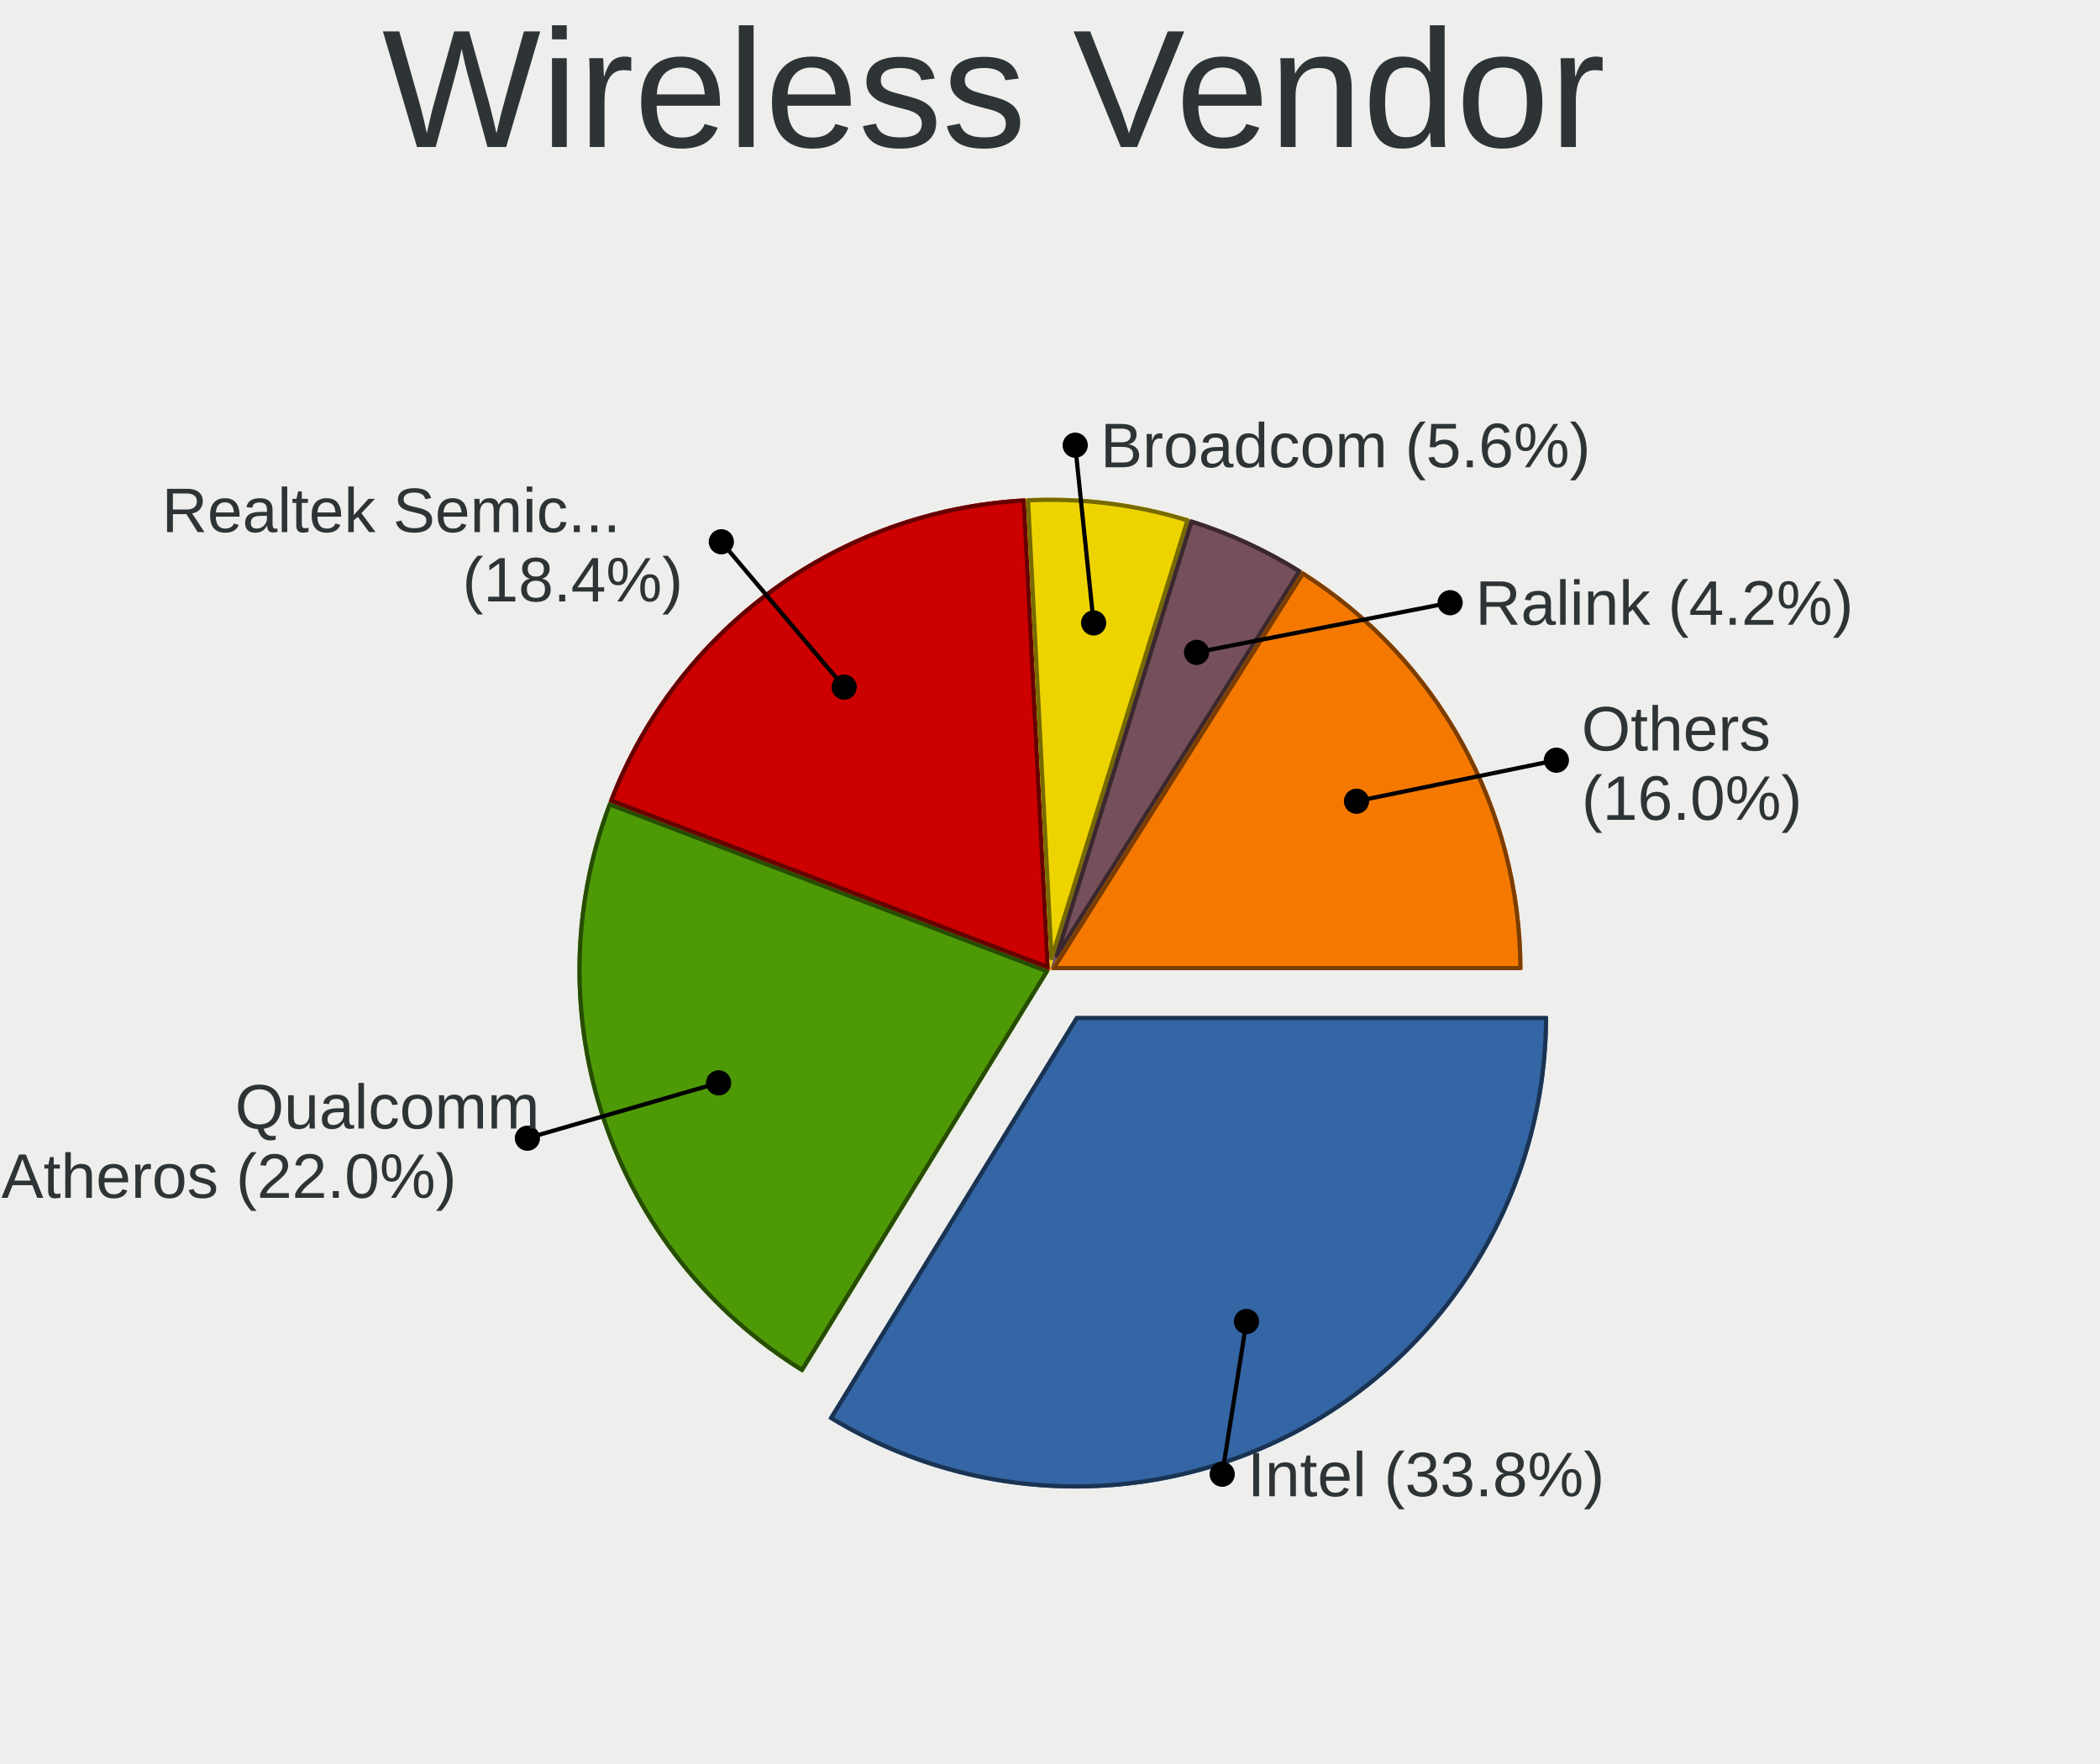
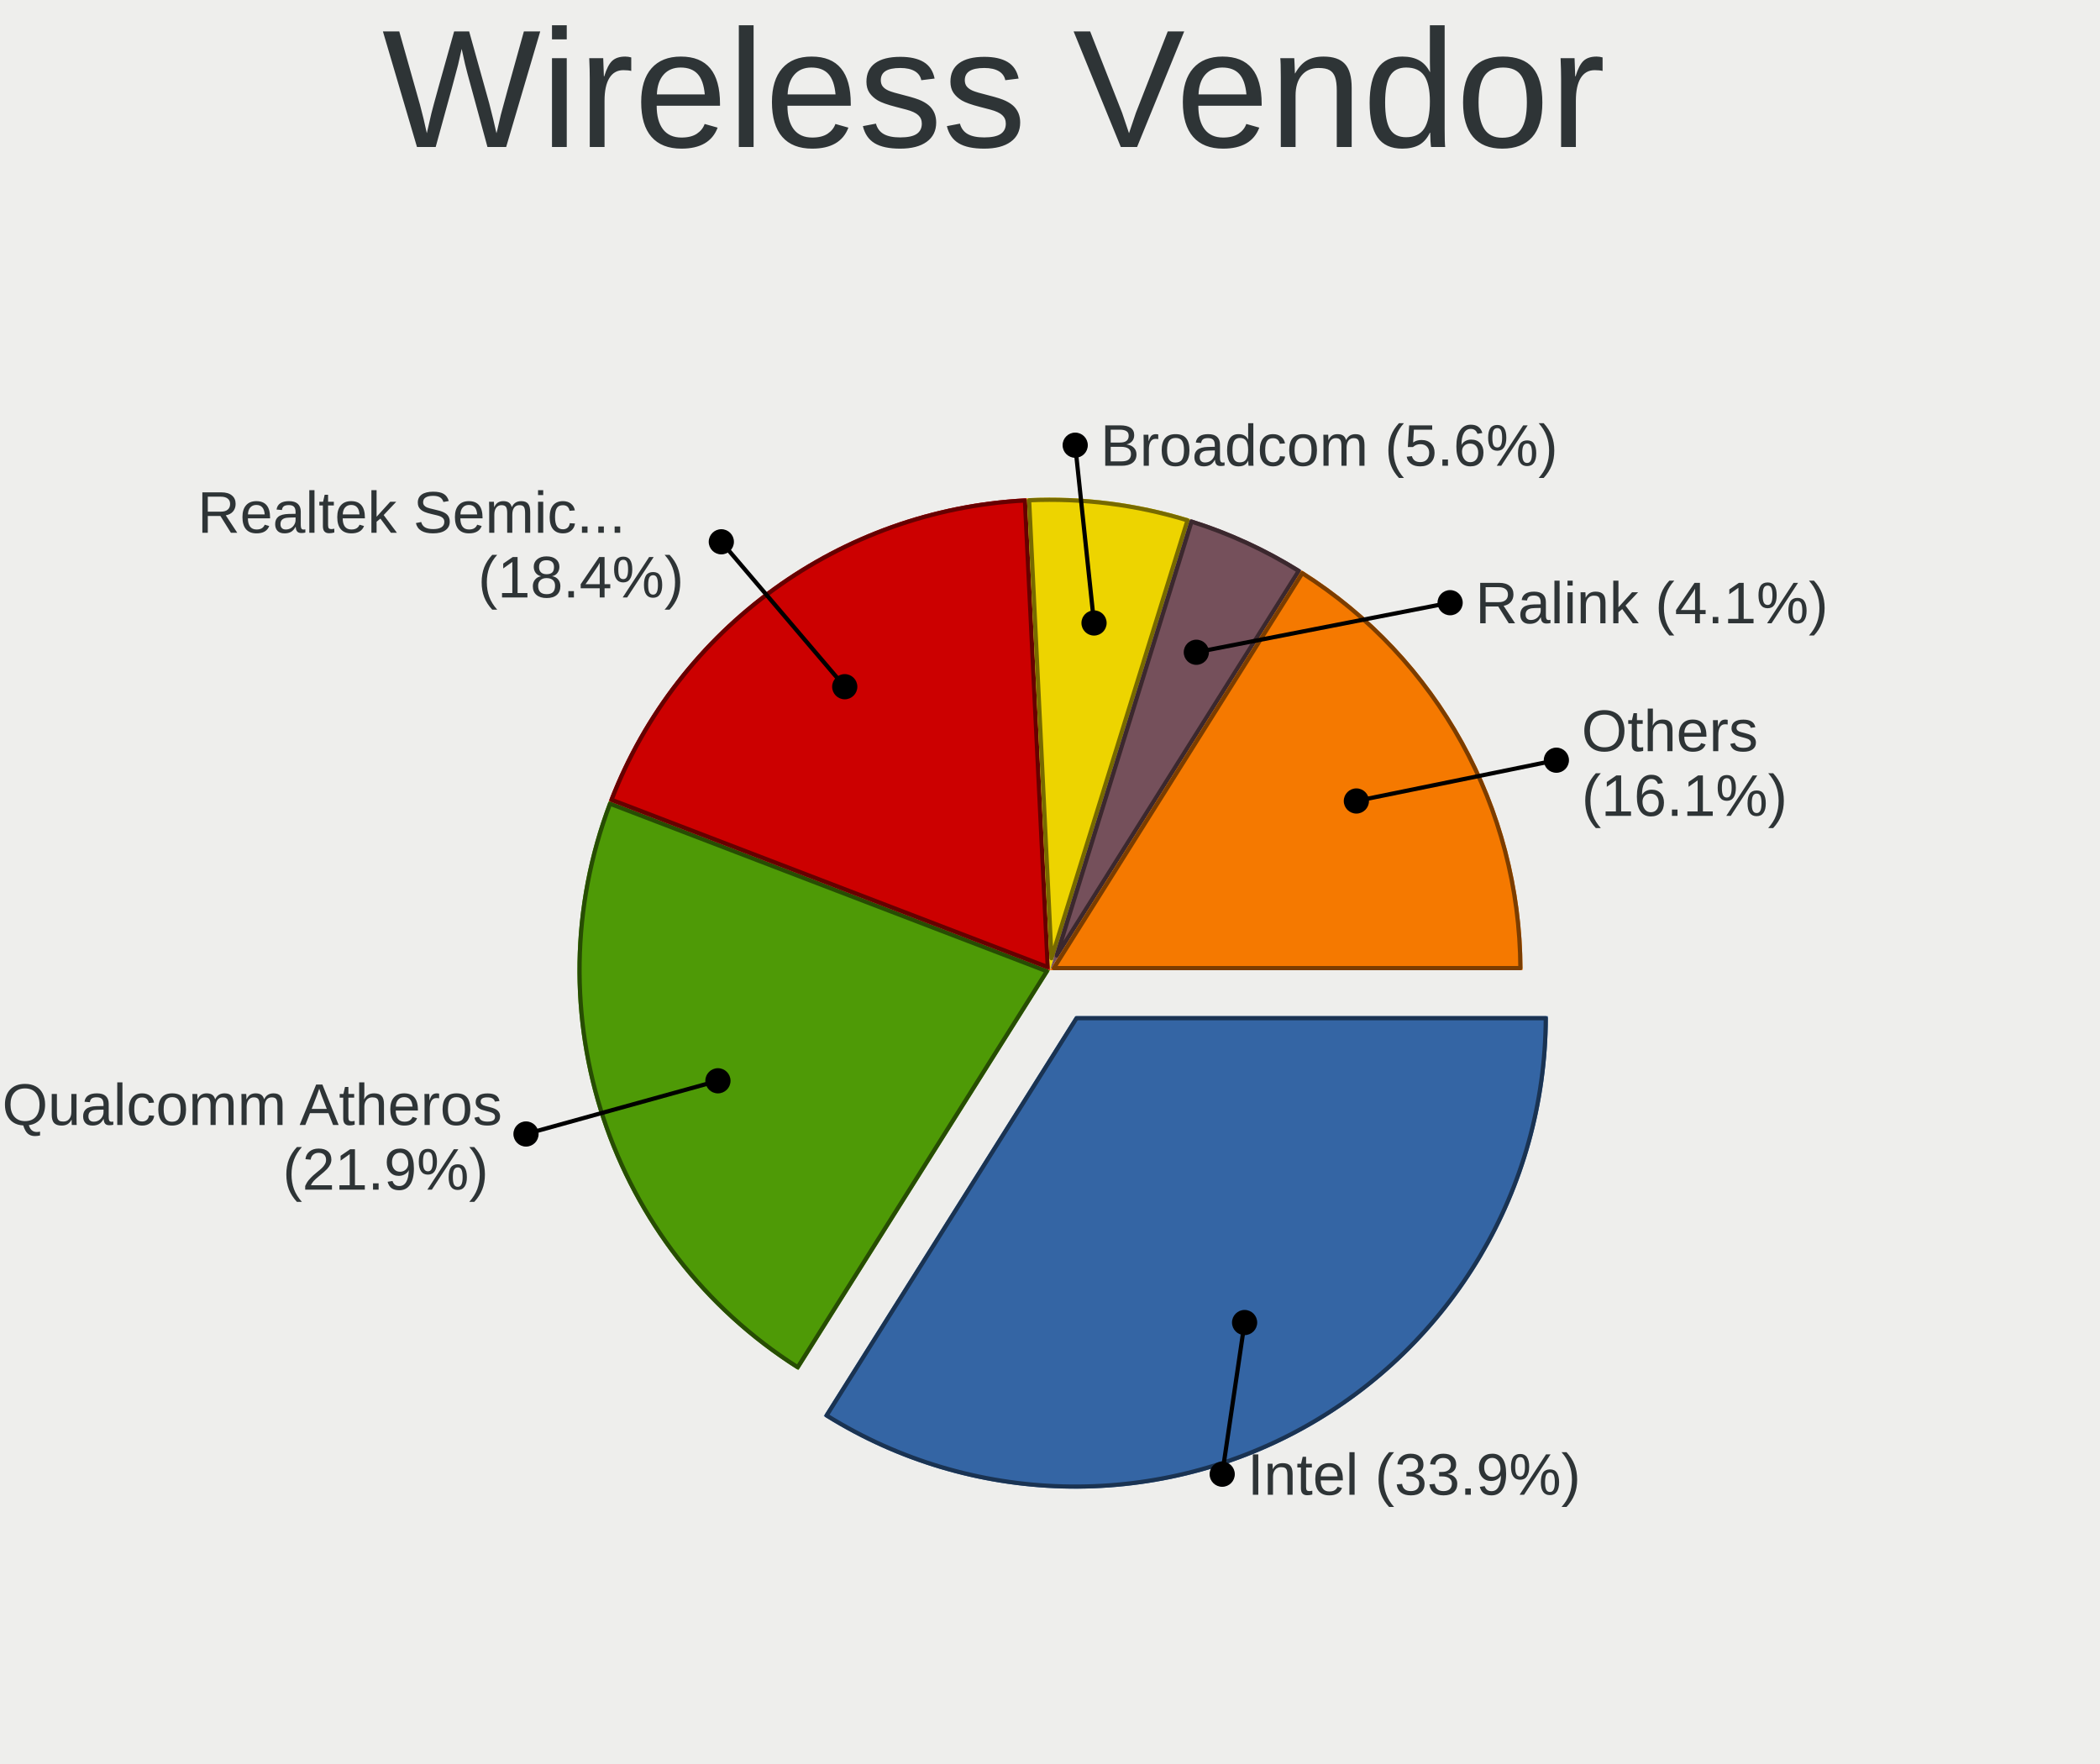
<svg xmlns="http://www.w3.org/2000/svg" width="500" height="420" version="1.0" id="ezcGraph">
  <defs />
  <g id="ezcGraphChart" color-rendering="optimizeQuality" shape-rendering="geometricPrecision" text-rendering="optimizeLegibility">
    <path d=" M 0,420 L 0,0 L 500,0 L 500,420 L 0,420 z " style="fill: #eeeeec; fill-opacity: 1.00; stroke: none;" id="ezcGraphPolygon_1" />
    <path d=" M 0,42 L 0,0 L 500,0 L 500,42 L 0,42 z " style="fill: #000000; fill-opacity: 0.00; stroke: none;" id="ezcGraphPolygon_2" />
-     <path d="M 256.10,241.91 L 368.60,241.91 A 112.50,112.50 0 0,1 197.21,337.77 z" style="fill: #3465a4; fill-opacity: 1.00; stroke: none; cursor: pointer;" id="ezcGraphCircleSector_4" />
-     <path d="M 256.38,242.41 L 368.10,242.41 A 112.00,112.00 0 0,1 197.90,337.60 z" style="fill: none; stroke: #1a3352; stroke-width: 1; stroke-opacity: 1.00; stroke-linecap: round; stroke-linejoin: round;" id="ezcGraphCircleSector_5" />
-     <path d="M 250.00,231.00 L 191.11,326.86 A 112.50,112.50 0 0,1 144.89,190.89 z" style="fill: #4e9a06; fill-opacity: 1.00; stroke: none; cursor: pointer;" id="ezcGraphCircleSector_6" />
-     <path d="M 249.26,231.25 L 190.95,326.17 A 112.00,112.00 0 0,1 145.18,191.54 z" style="fill: none; stroke: #274d03; stroke-width: 1; stroke-opacity: 1.00; stroke-linecap: round; stroke-linejoin: round;" id="ezcGraphCircleSector_7" />
-     <path d="M 250.00,231.00 L 144.89,190.89 A 112.50,112.50 0 0,1 244.24,118.65 z" style="fill: #cc0000; fill-opacity: 1.00; stroke: none; cursor: pointer;" id="ezcGraphCircleSector_8" />
-     <path d="M 249.46,230.26 L 145.54,190.60 A 112.00,112.00 0 0,1 243.77,119.17 z" style="fill: none; stroke: #660000; stroke-width: 1; stroke-opacity: 1.00; stroke-linecap: round; stroke-linejoin: round;" id="ezcGraphCircleSector_9" />
-     <path d="M 250.00,231.00 L 244.24,118.65 A 112.50,112.50 0 0,1 283.36,123.56 z" style="fill: #edd400; fill-opacity: 1.00; stroke: none; cursor: pointer;" id="ezcGraphCircleSector_10" />
-     <path d="M 250.36,228.17 L 244.77,119.12 A 112.00,112.00 0 0,1 282.73,123.89 z" style="fill: none; stroke: #776a00; stroke-width: 1; stroke-opacity: 1.00; stroke-linecap: round; stroke-linejoin: round;" id="ezcGraphCircleSector_11" />
-     <path d="M 250.00,231.00 L 283.36,123.56 A 112.50,112.50 0 0,1 310.06,135.88 z" style="fill: #75505b; fill-opacity: 1.00; stroke: none; cursor: pointer;" id="ezcGraphCircleSector_12" />
-     <path d="M 251.60,227.53 L 283.69,124.19 A 112.00,112.00 0 0,1 309.37,136.03 z" style="fill: none; stroke: #3b282e; stroke-width: 1; stroke-opacity: 1.00; stroke-linecap: round; stroke-linejoin: round;" id="ezcGraphCircleSector_13" />
-     <path d="M 250.00,231.00 L 310.06,135.88 A 112.50,112.50 0 0,1 362.50,231.00 z" style="fill: #f57900; fill-opacity: 1.00; stroke: none;" id="ezcGraphCircleSector_14" />
-     <path d="M 250.91,230.50 L 310.22,136.56 A 112.00,112.00 0 0,1 362.00,230.50 z" style="fill: none; stroke: #7b3d00; stroke-width: 1; stroke-opacity: 1.00; stroke-linecap: round; stroke-linejoin: round;" id="ezcGraphCircleSector_15" />
-     <path d=" M 200.99,163.602 L 171.744,129" style="fill: none; stroke: #000000; stroke-width: 1; stroke-opacity: 1.00; stroke-linecap: round; stroke-linejoin: round;" id="ezcGraphLine_16" />
-     <ellipse cx="200.99" cy="163.602" rx="3" ry="3" style="fill: #000000; fill-opacity: 1.00; stroke: none;" id="ezcGraphCircle_17" />
+     <path d="M 256.04,241.94 L 368.54,241.94 A 112.50,112.50 0 0,1 196.13,337.16 z" style="fill: #3465a4; fill-opacity: 1.00; stroke: none; cursor: pointer;" id="ezcGraphCircleSector_4" />
+     <path d="M 256.32,242.44 L 368.04,242.44 A 112.00,112.00 0 0,1 196.82,337.01 z" style="fill: none; stroke: #1a3352; stroke-width: 1; stroke-opacity: 1.00; stroke-linecap: round; stroke-linejoin: round;" id="ezcGraphCircleSector_5" />
+     <path d="M 250.00,231.00 L 190.09,326.22 A 112.50,112.50 0 0,1 144.96,190.71 z" style="fill: #4e9a06; fill-opacity: 1.00; stroke: none; cursor: pointer;" id="ezcGraphCircleSector_6" />
+     <path d="M 249.25,231.25 L 189.93,325.53 A 112.00,112.00 0 0,1 145.25,191.36 z" style="fill: none; stroke: #274d03; stroke-width: 1; stroke-opacity: 1.00; stroke-linecap: round; stroke-linejoin: round;" id="ezcGraphCircleSector_7" />
+     <path d="M 250.00,231.00 L 144.96,190.71 A 112.50,112.50 0 0,1 244.51,118.63 z" style="fill: #cc0000; fill-opacity: 1.00; stroke: none; cursor: pointer;" id="ezcGraphCircleSector_8" />
+     <path d="M 249.46,230.26 L 145.61,190.42 A 112.00,112.00 0 0,1 244.03,119.16 z" style="fill: none; stroke: #660000; stroke-width: 1; stroke-opacity: 1.00; stroke-linecap: round; stroke-linejoin: round;" id="ezcGraphCircleSector_9" />
+     <path d="M 250.00,231.00 L 244.51,118.63 A 112.50,112.50 0 0,1 283.37,123.56 z" style="fill: #edd400; fill-opacity: 1.00; stroke: none; cursor: pointer;" id="ezcGraphCircleSector_10" />
+     <path d="M 250.36,228.15 L 245.03,119.11 A 112.00,112.00 0 0,1 282.74,123.89 z" style="fill: none; stroke: #776a00; stroke-width: 1; stroke-opacity: 1.00; stroke-linecap: round; stroke-linejoin: round;" id="ezcGraphCircleSector_11" />
+     <path d="M 250.00,231.00 L 283.37,123.56 A 112.50,112.50 0 0,1 309.91,135.78 z" style="fill: #75505b; fill-opacity: 1.00; stroke: none; cursor: pointer;" id="ezcGraphCircleSector_12" />
+     <path d="M 251.61,227.50 L 283.70,124.19 A 112.00,112.00 0 0,1 309.22,135.94 z" style="fill: none; stroke: #3b282e; stroke-width: 1; stroke-opacity: 1.00; stroke-linecap: round; stroke-linejoin: round;" id="ezcGraphCircleSector_13" />
+     <path d="M 250.00,231.00 L 309.91,135.78 A 112.50,112.50 0 0,1 362.50,231.00 z" style="fill: #f57900; fill-opacity: 1.00; stroke: none;" id="ezcGraphCircleSector_14" />
+     <path d="M 250.91,230.50 L 310.07,136.47 A 112.00,112.00 0 0,1 362.00,230.50 z" style="fill: none; stroke: #7b3d00; stroke-width: 1; stroke-opacity: 1.00; stroke-linecap: round; stroke-linejoin: round;" id="ezcGraphCircleSector_15" />
+     <path d=" M 201.128,163.502 L 171.744,129" style="fill: none; stroke: #000000; stroke-width: 1; stroke-opacity: 1.00; stroke-linecap: round; stroke-linejoin: round;" id="ezcGraphLine_16" />
+     <ellipse cx="201.128" cy="163.502" rx="3" ry="3" style="fill: #000000; fill-opacity: 1.00; stroke: none;" id="ezcGraphCircle_17" />
    <ellipse cx="171.744" cy="129" rx="3" ry="3" style="fill: #000000; fill-opacity: 1.00; stroke: none;" id="ezcGraphCircle_18" />
-     <path d=" M 171.101,257.82 L 125.573,271" style="fill: none; stroke: #000000; stroke-width: 1; stroke-opacity: 1.00; stroke-linecap: round; stroke-linejoin: round;" id="ezcGraphLine_20" />
-     <ellipse cx="171.101" cy="257.82" rx="3" ry="3" style="fill: #000000; fill-opacity: 1.00; stroke: none;" id="ezcGraphCircle_21" />
-     <ellipse cx="125.573" cy="271" rx="3" ry="3" style="fill: #000000; fill-opacity: 1.00; stroke: none;" id="ezcGraphCircle_22" />
-     <path d=" M 260.384,148.316 L 256,106" style="fill: none; stroke: #000000; stroke-width: 1; stroke-opacity: 1.00; stroke-linecap: round; stroke-linejoin: round;" id="ezcGraphLine_24" />
-     <ellipse cx="260.384" cy="148.316" rx="3" ry="3" style="fill: #000000; fill-opacity: 1.00; stroke: none;" id="ezcGraphCircle_25" />
+     <path d=" M 170.936,257.331 L 125.24,270" style="fill: none; stroke: #000000; stroke-width: 1; stroke-opacity: 1.00; stroke-linecap: round; stroke-linejoin: round;" id="ezcGraphLine_20" />
+     <ellipse cx="170.936" cy="257.331" rx="3" ry="3" style="fill: #000000; fill-opacity: 1.00; stroke: none;" id="ezcGraphCircle_21" />
+     <ellipse cx="125.24" cy="270" rx="3" ry="3" style="fill: #000000; fill-opacity: 1.00; stroke: none;" id="ezcGraphCircle_22" />
+     <path d=" M 260.485,148.329 L 256,106" style="fill: none; stroke: #000000; stroke-width: 1; stroke-opacity: 1.00; stroke-linecap: round; stroke-linejoin: round;" id="ezcGraphLine_24" />
+     <ellipse cx="260.485" cy="148.329" rx="3" ry="3" style="fill: #000000; fill-opacity: 1.00; stroke: none;" id="ezcGraphCircle_25" />
    <ellipse cx="256" cy="106" rx="3" ry="3" style="fill: #000000; fill-opacity: 1.00; stroke: none;" id="ezcGraphCircle_26" />
-     <path d=" M 284.9,155.327 L 345.268,143.5" style="fill: none; stroke: #000000; stroke-width: 1; stroke-opacity: 1.00; stroke-linecap: round; stroke-linejoin: round;" id="ezcGraphLine_28" />
-     <ellipse cx="284.9" cy="155.327" rx="3" ry="3" style="fill: #000000; fill-opacity: 1.00; stroke: none;" id="ezcGraphCircle_29" />
+     <path d=" M 284.842,155.3 L 345.268,143.5" style="fill: none; stroke: #000000; stroke-width: 1; stroke-opacity: 1.00; stroke-linecap: round; stroke-linejoin: round;" id="ezcGraphLine_28" />
+     <ellipse cx="284.842" cy="155.3" rx="3" ry="3" style="fill: #000000; fill-opacity: 1.00; stroke: none;" id="ezcGraphCircle_29" />
    <ellipse cx="345.268" cy="143.5" rx="3" ry="3" style="fill: #000000; fill-opacity: 1.00; stroke: none;" id="ezcGraphCircle_30" />
-     <path d=" M 322.979,190.77 L 370.564,181" style="fill: none; stroke: #000000; stroke-width: 1; stroke-opacity: 1.00; stroke-linecap: round; stroke-linejoin: round;" id="ezcGraphLine_32" />
-     <ellipse cx="322.979" cy="190.77" rx="3" ry="3" style="fill: #000000; fill-opacity: 1.00; stroke: none;" id="ezcGraphCircle_33" />
+     <path d=" M 322.947,190.711 L 370.564,181" style="fill: none; stroke: #000000; stroke-width: 1; stroke-opacity: 1.00; stroke-linecap: round; stroke-linejoin: round;" id="ezcGraphLine_32" />
+     <ellipse cx="322.947" cy="190.711" rx="3" ry="3" style="fill: #000000; fill-opacity: 1.00; stroke: none;" id="ezcGraphCircle_33" />
    <ellipse cx="370.564" cy="181" rx="3" ry="3" style="fill: #000000; fill-opacity: 1.00; stroke: none;" id="ezcGraphCircle_34" />
-     <path d=" M 296.779,314.641 L 291,351" style="fill: none; stroke: #000000; stroke-width: 1; stroke-opacity: 1.00; stroke-linecap: round; stroke-linejoin: round;" id="ezcGraphLine_36" />
-     <ellipse cx="296.779" cy="314.641" rx="3" ry="3" style="fill: #000000; fill-opacity: 1.00; stroke: none;" id="ezcGraphCircle_37" />
+     <path d=" M 296.332,314.889 L 291,351" style="fill: none; stroke: #000000; stroke-width: 1; stroke-opacity: 1.00; stroke-linecap: round; stroke-linejoin: round;" id="ezcGraphLine_36" />
+     <ellipse cx="296.332" cy="314.889" rx="3" ry="3" style="fill: #000000; fill-opacity: 1.00; stroke: none;" id="ezcGraphCircle_37" />
    <ellipse cx="291" cy="351" rx="3" ry="3" style="fill: #000000; fill-opacity: 1.00; stroke: none;" id="ezcGraphCircle_38" />
    <g id="ezcGraphTextBox_3">
      <path d=" M 90.5,42 L 90.5,0.5 L 410,0.5 L 410,42 L 90.5,42 z " style="fill: #ffffff; fill-opacity: 0.00; stroke: none;" id="ezcGraphPolygon_40" />
      <text id="ezcGraphTextBox_3_text" x="91" text-length="318px" y="35" style="font-size: 40px; font-family: 'Arial'; fill: #2e3436; fill-opacity: 1.00; stroke: none;">Wireless Vendor</text>
    </g>
    <g id="ezcGraphTextBox_19" style=" cursor: pointer;">
-       <path d=" M 38.044,145.05 L 38.044,113.45 L 166.744,113.45 L 166.744,145.05 L 38.044,145.05 z " style="fill: #ffffff; fill-opacity: 0.00; stroke: none;" id="ezcGraphPolygon_41" />
-       <text id="ezcGraphTextBox_19_text" x="38.544" text-length="127.2px" y="126.7" style="font-size: 15px; font-family: 'Arial'; fill: #2e3436; fill-opacity: 1.00; stroke: none;">Realtek Semic...</text>
-       <text id="ezcGraphTextBox_19_text" x="110.094" text-length="55.65px" y="143.2" style="font-size: 15px; font-family: 'Arial'; fill: #2e3436; fill-opacity: 1.00; stroke: none;">(18.4%)</text>
+       <path d=" M 46.523,144.05 L 46.523,114.45 L 166.744,114.45 L 166.744,144.05 L 46.523,144.05 z " style="fill: #ffffff; fill-opacity: 0.00; stroke: none;" id="ezcGraphPolygon_41" />
+       <text id="ezcGraphTextBox_19_text" x="47.023" text-length="118.72px" y="126.85" style="font-size: 14px; font-family: 'Arial'; fill: #2e3436; fill-opacity: 1.00; stroke: none;">Realtek Semic...</text>
+       <text id="ezcGraphTextBox_19_text" x="113.803" text-length="51.94px" y="142.25" style="font-size: 14px; font-family: 'Arial'; fill: #2e3436; fill-opacity: 1.00; stroke: none;">(18.4%)</text>
    </g>
    <g id="ezcGraphTextBox_23" style=" cursor: pointer;">
-       <path d=" M -0.177,287.05 L -0.177,255.45 L 120.573,255.45 L 120.573,287.05 L -0.177,287.05 z " style="fill: #ffffff; fill-opacity: 0.00; stroke: none;" id="ezcGraphPolygon_42" />
-       <text id="ezcGraphTextBox_23_text" x="55.973" text-length="63.6px" y="268.7" style="font-size: 15px; font-family: 'Arial'; fill: #2e3436; fill-opacity: 1.00; stroke: none;">Qualcomm</text>
-       <text id="ezcGraphTextBox_23_text" x="0.323" text-length="119.25px" y="285.2" style="font-size: 15px; font-family: 'Arial'; fill: #2e3436; fill-opacity: 1.00; stroke: none;">Atheros (22.0%)</text>
+       <path d=" M 0.02,285.05 L 0.02,255.45 L 120.24,255.45 L 120.24,285.05 L 0.02,285.05 z " style="fill: #ffffff; fill-opacity: 0.00; stroke: none;" id="ezcGraphPolygon_42" />
+       <text id="ezcGraphTextBox_23_text" x="0.52" text-length="118.72px" y="267.85" style="font-size: 14px; font-family: 'Arial'; fill: #2e3436; fill-opacity: 1.00; stroke: none;">Qualcomm Atheros</text>
+       <text id="ezcGraphTextBox_23_text" x="67.3" text-length="51.94px" y="283.25" style="font-size: 14px; font-family: 'Arial'; fill: #2e3436; fill-opacity: 1.00; stroke: none;">(21.9%)</text>
    </g>
    <g id="ezcGraphTextBox_27" style=" cursor: pointer;">
-       <path d=" M 261.5,114.5 L 261.5,98 L 382.25,98 L 382.25,114.5 L 261.5,114.5 z " style="fill: #ffffff; fill-opacity: 0.00; stroke: none;" id="ezcGraphPolygon_43" />
-       <text id="ezcGraphTextBox_27_text" x="262" text-length="119.25px" y="111.25" style="font-size: 15px; font-family: 'Arial'; fill: #2e3436; fill-opacity: 1.00; stroke: none;">Broadcom (5.6%)</text>
+       <path d=" M 261.5,114 L 261.5,98.5 L 374.3,98.5 L 374.3,114 L 261.5,114 z " style="fill: #ffffff; fill-opacity: 0.00; stroke: none;" id="ezcGraphPolygon_43" />
+       <text id="ezcGraphTextBox_27_text" x="262" text-length="111.3px" y="110.9" style="font-size: 14px; font-family: 'Arial'; fill: #2e3436; fill-opacity: 1.00; stroke: none;">Broadcom (5.6%)</text>
    </g>
    <g id="ezcGraphTextBox_31" style=" cursor: pointer;">
-       <path d=" M 350.768,152 L 350.768,135.5 L 455.618,135.5 L 455.618,152 L 350.768,152 z " style="fill: #ffffff; fill-opacity: 0.00; stroke: none;" id="ezcGraphPolygon_44" />
-       <text id="ezcGraphTextBox_31_text" x="351.268" text-length="103.35px" y="148.75" style="font-size: 15px; font-family: 'Arial'; fill: #2e3436; fill-opacity: 1.00; stroke: none;">Ralink (4.2%)</text>
+       <path d=" M 350.768,151.5 L 350.768,136 L 448.728,136 L 448.728,151.5 L 350.768,151.5 z " style="fill: #ffffff; fill-opacity: 0.00; stroke: none;" id="ezcGraphPolygon_44" />
+       <text id="ezcGraphTextBox_31_text" x="351.268" text-length="96.46px" y="148.4" style="font-size: 14px; font-family: 'Arial'; fill: #2e3436; fill-opacity: 1.00; stroke: none;">Ralink (4.1%)</text>
    </g>
    <g id="ezcGraphTextBox_35">
-       <path d=" M 376.064,197.05 L 376.064,165.45 L 433.214,165.45 L 433.214,197.05 L 376.064,197.05 z " style="fill: #ffffff; fill-opacity: 0.00; stroke: none;" id="ezcGraphPolygon_45" />
-       <text id="ezcGraphTextBox_35_text" x="376.564" text-length="47.7px" y="178.7" style="font-size: 15px; font-family: 'Arial'; fill: #2e3436; fill-opacity: 1.00; stroke: none;">Others</text>
-       <text id="ezcGraphTextBox_35_text" x="376.564" text-length="55.65px" y="195.2" style="font-size: 15px; font-family: 'Arial'; fill: #2e3436; fill-opacity: 1.00; stroke: none;">(16.0%)</text>
+       <path d=" M 376.064,196.05 L 376.064,166.45 L 429.504,166.45 L 429.504,196.05 L 376.064,196.05 z " style="fill: #ffffff; fill-opacity: 0.00; stroke: none;" id="ezcGraphPolygon_45" />
+       <text id="ezcGraphTextBox_35_text" x="376.564" text-length="44.52px" y="178.85" style="font-size: 14px; font-family: 'Arial'; fill: #2e3436; fill-opacity: 1.00; stroke: none;">Others</text>
+       <text id="ezcGraphTextBox_35_text" x="376.564" text-length="51.94px" y="194.25" style="font-size: 14px; font-family: 'Arial'; fill: #2e3436; fill-opacity: 1.00; stroke: none;">(16.1%)</text>
    </g>
    <g id="ezcGraphTextBox_39" style=" cursor: pointer;">
-       <path d=" M 296.5,359.5 L 296.5,343 L 401.35,343 L 401.35,359.5 L 296.5,359.5 z " style="fill: #ffffff; fill-opacity: 0.00; stroke: none;" id="ezcGraphPolygon_46" />
-       <text id="ezcGraphTextBox_39_text" x="297" text-length="103.35px" y="356.25" style="font-size: 15px; font-family: 'Arial'; fill: #2e3436; fill-opacity: 1.00; stroke: none;">Intel (33.8%)</text>
+       <path d=" M 296.5,359 L 296.5,343.5 L 394.46,343.5 L 394.46,359 L 296.5,359 z " style="fill: #ffffff; fill-opacity: 0.00; stroke: none;" id="ezcGraphPolygon_46" />
+       <text id="ezcGraphTextBox_39_text" x="297" text-length="96.46px" y="355.9" style="font-size: 14px; font-family: 'Arial'; fill: #2e3436; fill-opacity: 1.00; stroke: none;">Intel (33.9%)</text>
    </g>
  </g>
</svg>
